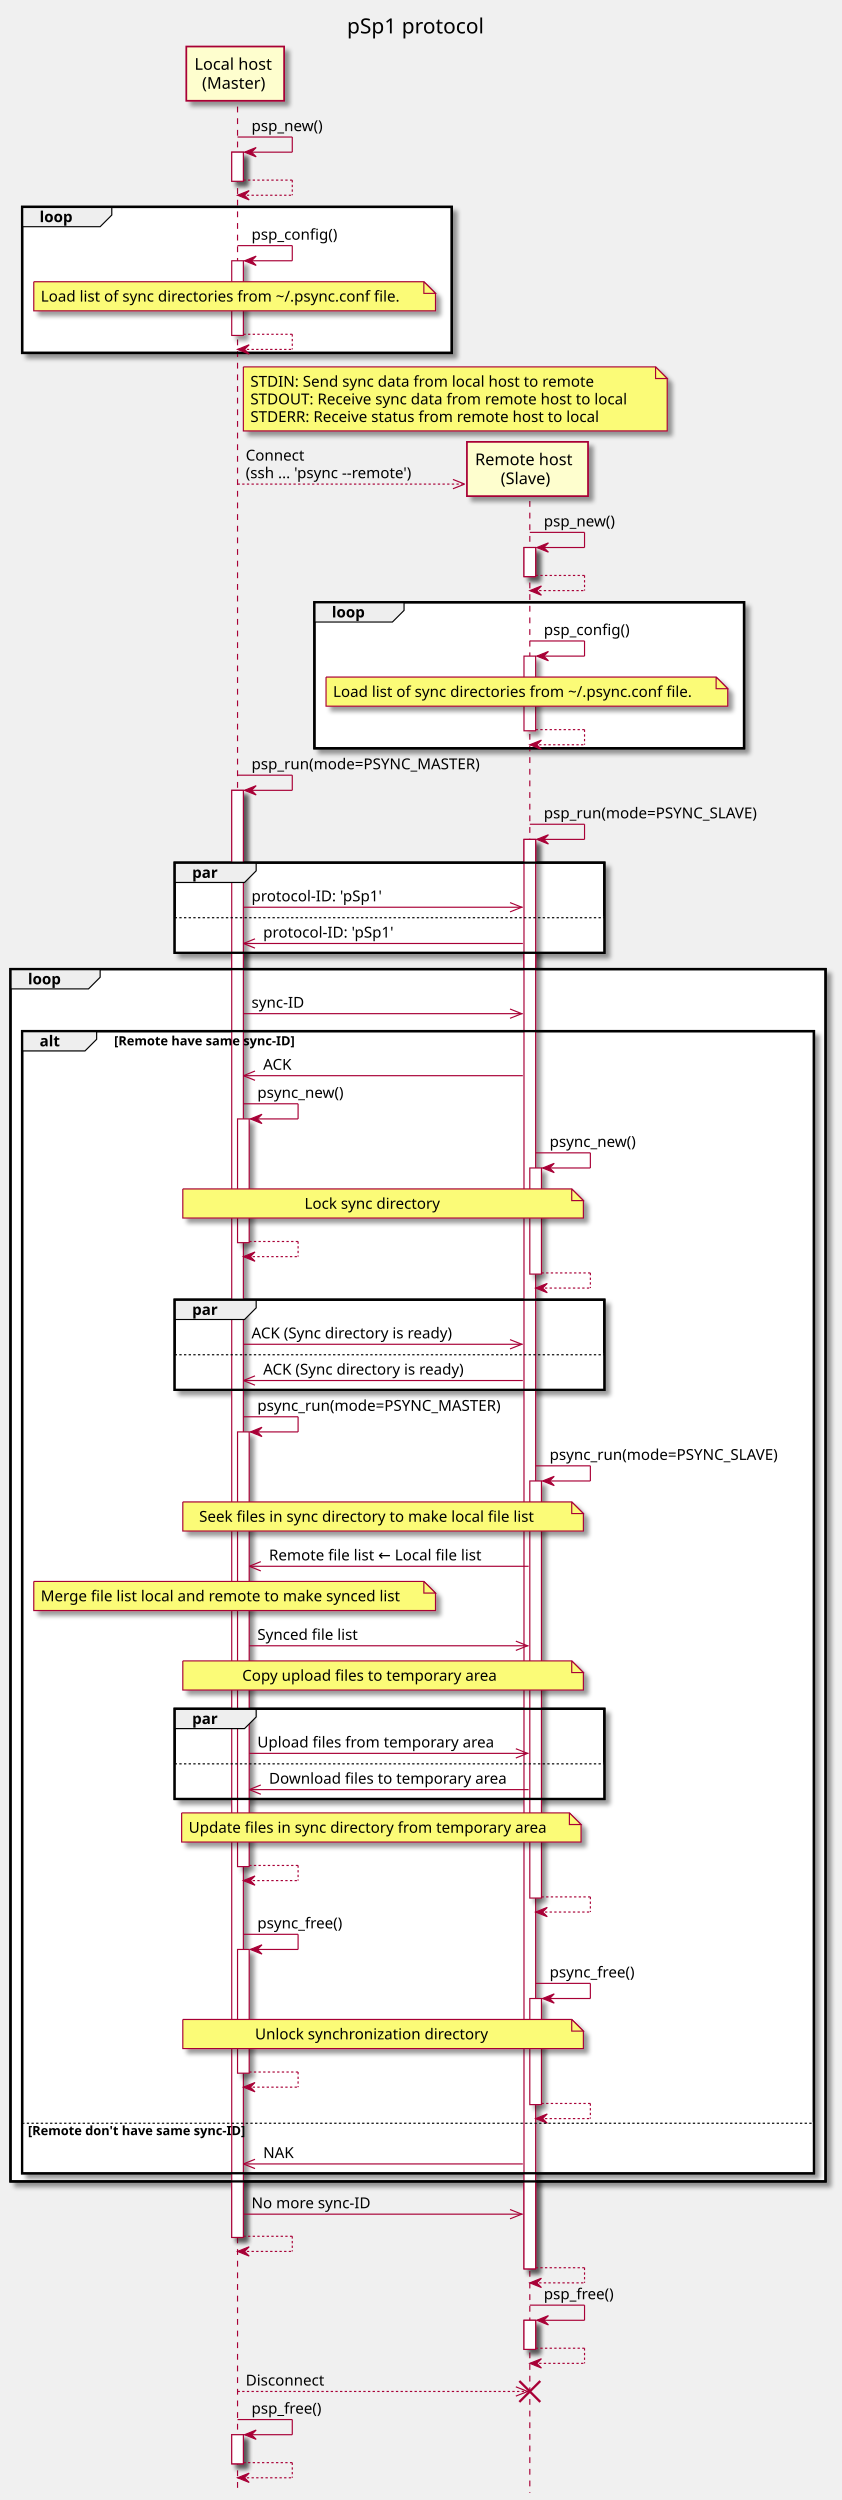
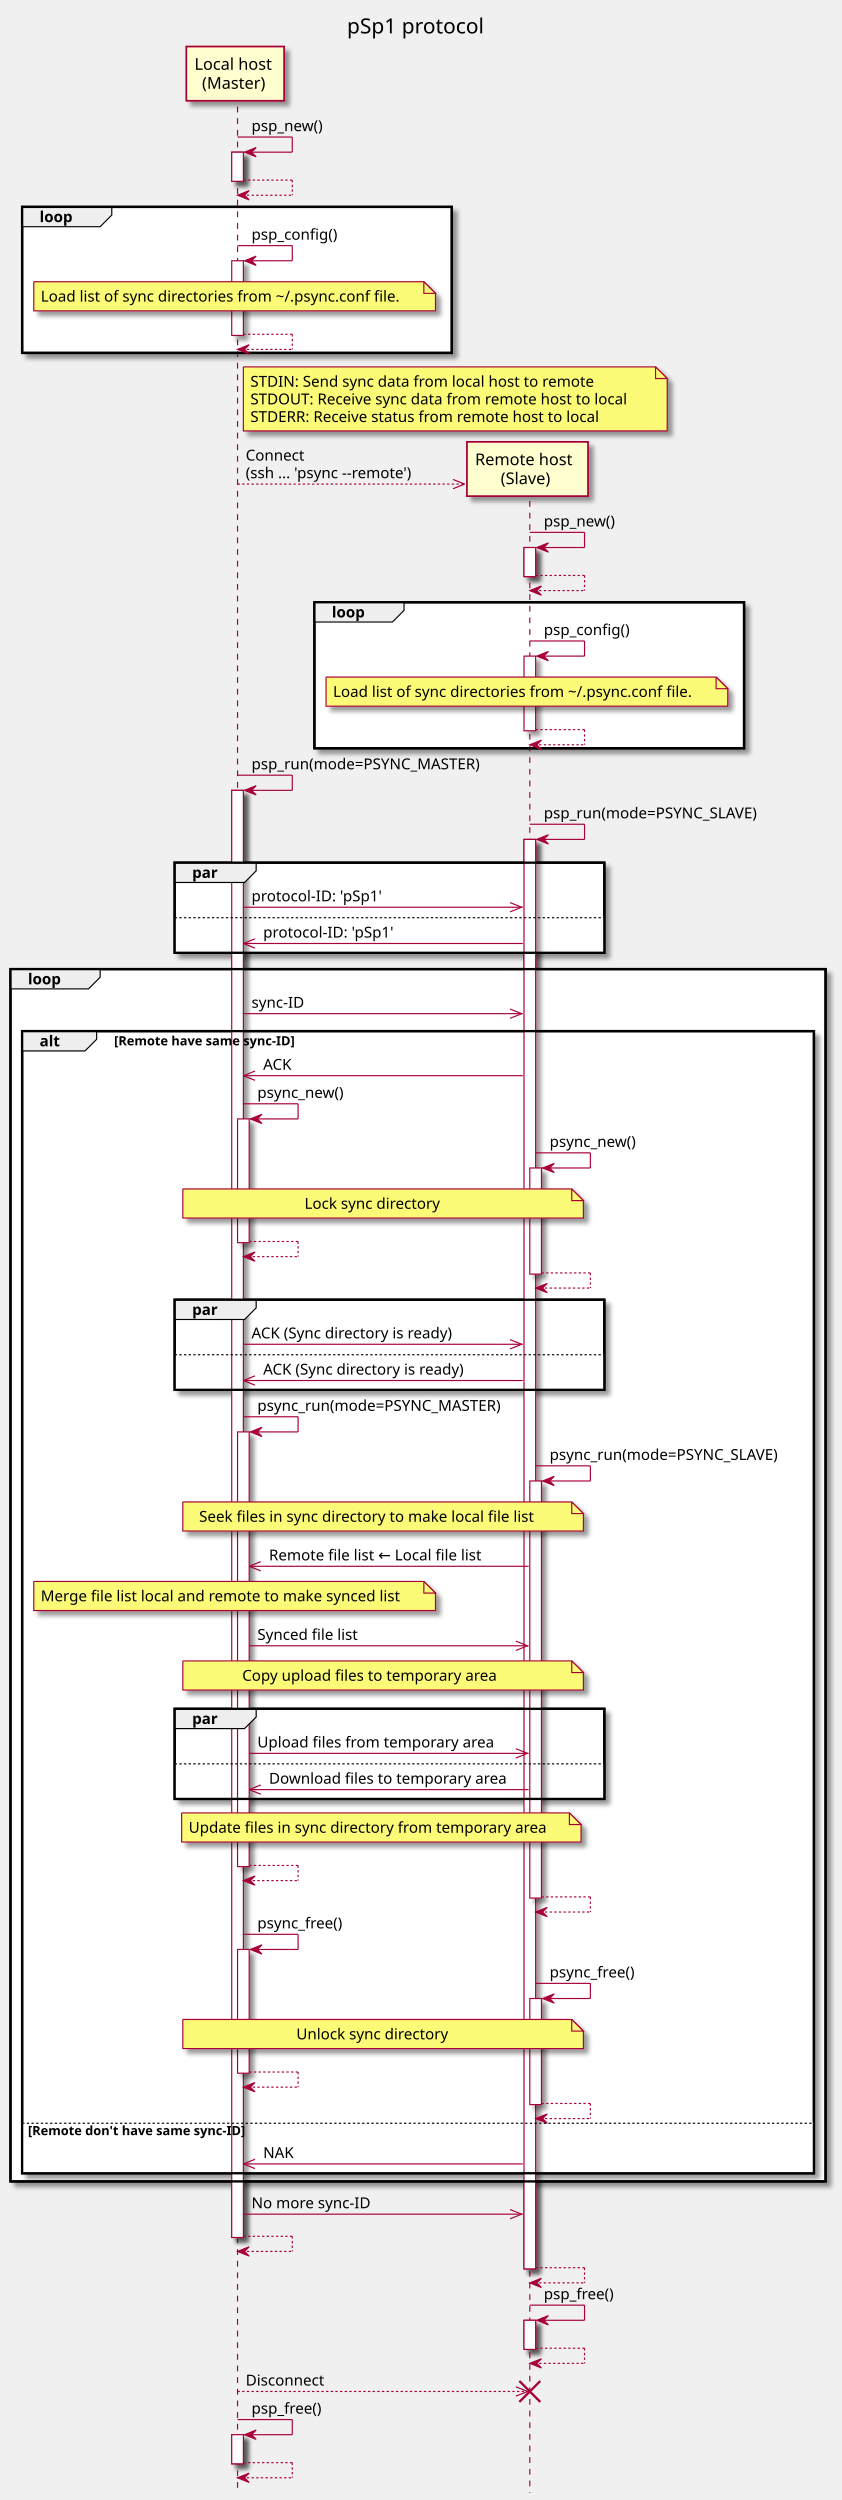
<svg xmlns="http://www.w3.org/2000/svg" contentScriptType="application/ecmascript" contentStyleType="text/css" height="2147px" preserveAspectRatio="none" style="width:723px;height:2147px;background:#FFFFFF;" version="1.1" viewBox="0 0 723 2147" width="723px" zoomAndPan="magnify">
  <defs>
-     <filter height="300%" id="f7pzmqesv2iim" width="300%" x="-1" y="-1">
+     <filter height="300%" id="fdt76gm4m5ggt" width="300%" x="-1" y="-1">
      <feGaussianBlur result="blurOut" stdDeviation="2.0" />
      <feColorMatrix in="blurOut" result="blurOut2" type="matrix" values="0 0 0 0 0 0 0 0 0 0 0 0 0 0 0 0 0 0 .4 0" />
      <feOffset dx="4.0" dy="4.0" in="blurOut2" result="blurOut3" />
      <feBlend in="SourceGraphic" in2="blurOut3" mode="normal" />
    </filter>
  </defs>
  <g>
    <text fill="#000000" font-family="sans-serif" font-size="18" lengthAdjust="spacing" textLength="123" x="298" y="28.708">pSp1 protocol</text>
-     <rect fill="#FFFFFF" filter="url(#f7pzmqesv2iim)" height="25" style="stroke:#A80036;stroke-width:1.0;" width="10" x="199" y="130.68" />
-     <rect fill="#FFFFFF" filter="url(#f7pzmqesv2iim)" height="64.133" style="stroke:#A80036;stroke-width:1.0;" width="10" x="199" y="223.945" />
-     <rect fill="#FFFFFF" filter="url(#f7pzmqesv2iim)" height="1242.789" style="stroke:#A80036;stroke-width:1.0;" width="10" x="199" y="678.734" />
-     <rect fill="#FFFFFF" filter="url(#f7pzmqesv2iim)" height="106.266" style="stroke:#A80036;stroke-width:1.0;" width="10" x="204" y="960.93" />
-     <rect fill="#FFFFFF" filter="url(#f7pzmqesv2iim)" height="373.328" style="stroke:#A80036;stroke-width:1.0;" width="10" x="204" y="1229.727" />
-     <rect fill="#FFFFFF" filter="url(#f7pzmqesv2iim)" height="106.266" style="stroke:#A80036;stroke-width:1.0;" width="10" x="204" y="1674.188" />
-     <rect fill="#FFFFFF" filter="url(#f7pzmqesv2iim)" height="25" style="stroke:#A80036;stroke-width:1.0;" width="10" x="199" y="2090.922" />
-     <rect fill="#FFFFFF" filter="url(#f7pzmqesv2iim)" height="25" style="stroke:#A80036;stroke-width:1.0;" width="10" x="450" y="470.203" />
-     <rect fill="#FFFFFF" filter="url(#f7pzmqesv2iim)" height="64.133" style="stroke:#A80036;stroke-width:1.0;" width="10" x="450" y="563.469" />
-     <rect fill="#FFFFFF" filter="url(#f7pzmqesv2iim)" height="1227.656" style="stroke:#A80036;stroke-width:1.0;" width="10" x="450" y="720.867" />
-     <rect fill="#FFFFFF" filter="url(#f7pzmqesv2iim)" height="91.133" style="stroke:#A80036;stroke-width:1.0;" width="10" x="455" y="1003.062" />
-     <rect fill="#FFFFFF" filter="url(#f7pzmqesv2iim)" height="358.195" style="stroke:#A80036;stroke-width:1.0;" width="10" x="455" y="1271.859" />
-     <rect fill="#FFFFFF" filter="url(#f7pzmqesv2iim)" height="91.133" style="stroke:#A80036;stroke-width:1.0;" width="10" x="455" y="1716.32" />
-     <rect fill="#FFFFFF" filter="url(#f7pzmqesv2iim)" height="25" style="stroke:#A80036;stroke-width:1.0;" width="10" x="450" y="1992.656" />
-     <rect fill="#FFFFFF" filter="url(#f7pzmqesv2iim)" height="125.398" style="stroke:#000000;stroke-width:2.0;" width="369" x="19" y="177.68" />
-     <rect fill="#FFFFFF" filter="url(#f7pzmqesv2iim)" height="125.398" style="stroke:#000000;stroke-width:2.0;" width="369" x="270" y="517.203" />
-     <rect fill="#FFFFFF" filter="url(#f7pzmqesv2iim)" height="77.398" style="stroke:#000000;stroke-width:2.0;" width="369" x="150" y="740.867" />
+     <rect fill="#FFFFFF" filter="url(#fdt76gm4m5ggt)" height="25" style="stroke:#A80036;stroke-width:1.0;" width="10" x="199" y="130.68" />
+     <rect fill="#FFFFFF" filter="url(#fdt76gm4m5ggt)" height="64.133" style="stroke:#A80036;stroke-width:1.0;" width="10" x="199" y="223.945" />
+     <rect fill="#FFFFFF" filter="url(#fdt76gm4m5ggt)" height="1242.789" style="stroke:#A80036;stroke-width:1.0;" width="10" x="199" y="678.734" />
+     <rect fill="#FFFFFF" filter="url(#fdt76gm4m5ggt)" height="106.266" style="stroke:#A80036;stroke-width:1.0;" width="10" x="204" y="960.93" />
+     <rect fill="#FFFFFF" filter="url(#fdt76gm4m5ggt)" height="373.328" style="stroke:#A80036;stroke-width:1.0;" width="10" x="204" y="1229.727" />
+     <rect fill="#FFFFFF" filter="url(#fdt76gm4m5ggt)" height="106.266" style="stroke:#A80036;stroke-width:1.0;" width="10" x="204" y="1674.188" />
+     <rect fill="#FFFFFF" filter="url(#fdt76gm4m5ggt)" height="25" style="stroke:#A80036;stroke-width:1.0;" width="10" x="199" y="2090.922" />
+     <rect fill="#FFFFFF" filter="url(#fdt76gm4m5ggt)" height="25" style="stroke:#A80036;stroke-width:1.0;" width="10" x="450" y="470.203" />
+     <rect fill="#FFFFFF" filter="url(#fdt76gm4m5ggt)" height="64.133" style="stroke:#A80036;stroke-width:1.0;" width="10" x="450" y="563.469" />
+     <rect fill="#FFFFFF" filter="url(#fdt76gm4m5ggt)" height="1227.656" style="stroke:#A80036;stroke-width:1.0;" width="10" x="450" y="720.867" />
+     <rect fill="#FFFFFF" filter="url(#fdt76gm4m5ggt)" height="91.133" style="stroke:#A80036;stroke-width:1.0;" width="10" x="455" y="1003.062" />
+     <rect fill="#FFFFFF" filter="url(#fdt76gm4m5ggt)" height="358.195" style="stroke:#A80036;stroke-width:1.0;" width="10" x="455" y="1271.859" />
+     <rect fill="#FFFFFF" filter="url(#fdt76gm4m5ggt)" height="91.133" style="stroke:#A80036;stroke-width:1.0;" width="10" x="455" y="1716.32" />
+     <rect fill="#FFFFFF" filter="url(#fdt76gm4m5ggt)" height="25" style="stroke:#A80036;stroke-width:1.0;" width="10" x="450" y="1992.656" />
+     <rect fill="#FFFFFF" filter="url(#fdt76gm4m5ggt)" height="125.398" style="stroke:#000000;stroke-width:2.0;" width="369" x="19" y="177.68" />
+     <rect fill="#FFFFFF" filter="url(#fdt76gm4m5ggt)" height="125.398" style="stroke:#000000;stroke-width:2.0;" width="369" x="270" y="517.203" />
+     <rect fill="#FFFFFF" filter="url(#fdt76gm4m5ggt)" height="77.398" style="stroke:#000000;stroke-width:2.0;" width="369" x="150" y="740.867" />
    <rect fill="#FFFFFF" height="31.133" style="stroke:none;stroke-width:1.0;" width="369" x="150" y="787.133" />
-     <rect fill="#FFFFFF" filter="url(#f7pzmqesv2iim)" height="1041.125" style="stroke:#000000;stroke-width:2.0;" width="700" x="9" y="832.266" />
-     <rect fill="#FFFFFF" filter="url(#f7pzmqesv2iim)" height="980.859" style="stroke:#000000;stroke-width:2.0;" width="680" x="19" y="885.531" />
-     <rect fill="#FFFFFF" filter="url(#f7pzmqesv2iim)" height="77.398" style="stroke:#000000;stroke-width:2.0;" width="369" x="150" y="1116.195" />
+     <rect fill="#FFFFFF" filter="url(#fdt76gm4m5ggt)" height="1041.125" style="stroke:#000000;stroke-width:2.0;" width="700" x="9" y="832.266" />
+     <rect fill="#FFFFFF" filter="url(#fdt76gm4m5ggt)" height="980.859" style="stroke:#000000;stroke-width:2.0;" width="680" x="19" y="885.531" />
+     <rect fill="#FFFFFF" filter="url(#fdt76gm4m5ggt)" height="77.398" style="stroke:#000000;stroke-width:2.0;" width="369" x="150" y="1116.195" />
    <rect fill="#FFFFFF" height="31.133" style="stroke:none;stroke-width:1.0;" width="369" x="150" y="1162.461" />
-     <rect fill="#FFFFFF" filter="url(#f7pzmqesv2iim)" height="77.398" style="stroke:#000000;stroke-width:2.0;" width="369" x="150" y="1467.523" />
+     <rect fill="#FFFFFF" filter="url(#fdt76gm4m5ggt)" height="77.398" style="stroke:#000000;stroke-width:2.0;" width="369" x="150" y="1467.523" />
    <rect fill="#FFFFFF" height="31.133" style="stroke:none;stroke-width:1.0;" width="369" x="150" y="1513.789" />
    <rect fill="#FFFFFF" height="43.938" style="stroke:none;stroke-width:1.0;" width="680" x="19" y="1822.453" />
    <line style="stroke:#A80036;stroke-width:1.0;stroke-dasharray:5.0,5.0;" x1="204" x2="204" y1="91.547" y2="2140.922" />
    <line style="stroke:#A80036;stroke-width:1.0;stroke-dasharray:5.0,5.0;" x1="455" x2="455" y1="420.273" y2="2140.922" />
-     <rect fill="#FEFECE" filter="url(#f7pzmqesv2iim)" height="46.594" style="stroke:#A80036;stroke-width:1.5;" width="84" x="160" y="39.953" />
+     <rect fill="#FEFECE" filter="url(#fdt76gm4m5ggt)" height="46.594" style="stroke:#A80036;stroke-width:1.5;" width="84" x="160" y="39.953" />
    <text fill="#000000" font-family="sans-serif" font-size="14" lengthAdjust="spacing" textLength="70" x="167" y="59.948">Local host</text>
    <text fill="#000000" font-family="sans-serif" font-size="14" lengthAdjust="spacing" textLength="57" x="173.5" y="76.245">(Master)</text>
-     <rect fill="#FFFFFF" filter="url(#f7pzmqesv2iim)" height="25" style="stroke:#A80036;stroke-width:1.0;" width="10" x="199" y="130.68" />
-     <rect fill="#FFFFFF" filter="url(#f7pzmqesv2iim)" height="64.133" style="stroke:#A80036;stroke-width:1.0;" width="10" x="199" y="223.945" />
-     <rect fill="#FFFFFF" filter="url(#f7pzmqesv2iim)" height="1242.789" style="stroke:#A80036;stroke-width:1.0;" width="10" x="199" y="678.734" />
-     <rect fill="#FFFFFF" filter="url(#f7pzmqesv2iim)" height="106.266" style="stroke:#A80036;stroke-width:1.0;" width="10" x="204" y="960.93" />
-     <rect fill="#FFFFFF" filter="url(#f7pzmqesv2iim)" height="373.328" style="stroke:#A80036;stroke-width:1.0;" width="10" x="204" y="1229.727" />
-     <rect fill="#FFFFFF" filter="url(#f7pzmqesv2iim)" height="106.266" style="stroke:#A80036;stroke-width:1.0;" width="10" x="204" y="1674.188" />
-     <rect fill="#FFFFFF" filter="url(#f7pzmqesv2iim)" height="25" style="stroke:#A80036;stroke-width:1.0;" width="10" x="199" y="2090.922" />
-     <rect fill="#FFFFFF" filter="url(#f7pzmqesv2iim)" height="25" style="stroke:#A80036;stroke-width:1.0;" width="10" x="450" y="470.203" />
-     <rect fill="#FFFFFF" filter="url(#f7pzmqesv2iim)" height="64.133" style="stroke:#A80036;stroke-width:1.0;" width="10" x="450" y="563.469" />
-     <rect fill="#FFFFFF" filter="url(#f7pzmqesv2iim)" height="1227.656" style="stroke:#A80036;stroke-width:1.0;" width="10" x="450" y="720.867" />
-     <rect fill="#FFFFFF" filter="url(#f7pzmqesv2iim)" height="91.133" style="stroke:#A80036;stroke-width:1.0;" width="10" x="455" y="1003.062" />
-     <rect fill="#FFFFFF" filter="url(#f7pzmqesv2iim)" height="358.195" style="stroke:#A80036;stroke-width:1.0;" width="10" x="455" y="1271.859" />
-     <rect fill="#FFFFFF" filter="url(#f7pzmqesv2iim)" height="91.133" style="stroke:#A80036;stroke-width:1.0;" width="10" x="455" y="1716.32" />
-     <rect fill="#FFFFFF" filter="url(#f7pzmqesv2iim)" height="25" style="stroke:#A80036;stroke-width:1.0;" width="10" x="450" y="1992.656" />
+     <rect fill="#FFFFFF" filter="url(#fdt76gm4m5ggt)" height="25" style="stroke:#A80036;stroke-width:1.0;" width="10" x="199" y="130.68" />
+     <rect fill="#FFFFFF" filter="url(#fdt76gm4m5ggt)" height="64.133" style="stroke:#A80036;stroke-width:1.0;" width="10" x="199" y="223.945" />
+     <rect fill="#FFFFFF" filter="url(#fdt76gm4m5ggt)" height="1242.789" style="stroke:#A80036;stroke-width:1.0;" width="10" x="199" y="678.734" />
+     <rect fill="#FFFFFF" filter="url(#fdt76gm4m5ggt)" height="106.266" style="stroke:#A80036;stroke-width:1.0;" width="10" x="204" y="960.93" />
+     <rect fill="#FFFFFF" filter="url(#fdt76gm4m5ggt)" height="373.328" style="stroke:#A80036;stroke-width:1.0;" width="10" x="204" y="1229.727" />
+     <rect fill="#FFFFFF" filter="url(#fdt76gm4m5ggt)" height="106.266" style="stroke:#A80036;stroke-width:1.0;" width="10" x="204" y="1674.188" />
+     <rect fill="#FFFFFF" filter="url(#fdt76gm4m5ggt)" height="25" style="stroke:#A80036;stroke-width:1.0;" width="10" x="199" y="2090.922" />
+     <rect fill="#FFFFFF" filter="url(#fdt76gm4m5ggt)" height="25" style="stroke:#A80036;stroke-width:1.0;" width="10" x="450" y="470.203" />
+     <rect fill="#FFFFFF" filter="url(#fdt76gm4m5ggt)" height="64.133" style="stroke:#A80036;stroke-width:1.0;" width="10" x="450" y="563.469" />
+     <rect fill="#FFFFFF" filter="url(#fdt76gm4m5ggt)" height="1227.656" style="stroke:#A80036;stroke-width:1.0;" width="10" x="450" y="720.867" />
+     <rect fill="#FFFFFF" filter="url(#fdt76gm4m5ggt)" height="91.133" style="stroke:#A80036;stroke-width:1.0;" width="10" x="455" y="1003.062" />
+     <rect fill="#FFFFFF" filter="url(#fdt76gm4m5ggt)" height="358.195" style="stroke:#A80036;stroke-width:1.0;" width="10" x="455" y="1271.859" />
+     <rect fill="#FFFFFF" filter="url(#fdt76gm4m5ggt)" height="91.133" style="stroke:#A80036;stroke-width:1.0;" width="10" x="455" y="1716.32" />
+     <rect fill="#FFFFFF" filter="url(#fdt76gm4m5ggt)" height="25" style="stroke:#A80036;stroke-width:1.0;" width="10" x="450" y="1992.656" />
    <line style="stroke:#A80036;stroke-width:1.0;" x1="204" x2="251" y1="117.68" y2="117.68" />
    <line style="stroke:#A80036;stroke-width:1.0;" x1="251" x2="251" y1="117.68" y2="130.68" />
    <line style="stroke:#A80036;stroke-width:1.0;" x1="210" x2="251" y1="130.68" y2="130.68" />
    <polygon fill="#A80036" points="220,126.68,210,130.68,220,134.68,216,130.68" style="stroke:#A80036;stroke-width:1.0;" />
    <text fill="#000000" font-family="sans-serif" font-size="13" lengthAdjust="spacing" textLength="65" x="216" y="112.614">psp_new()</text>
    <line style="stroke:#A80036;stroke-width:1.0;stroke-dasharray:2.0,2.0;" x1="209" x2="251" y1="154.68" y2="154.68" />
    <line style="stroke:#A80036;stroke-width:1.0;stroke-dasharray:2.0,2.0;" x1="251" x2="251" y1="154.68" y2="167.68" />
    <line style="stroke:#A80036;stroke-width:1.0;stroke-dasharray:2.0,2.0;" x1="204" x2="251" y1="167.68" y2="167.68" />
    <polygon fill="#A80036" points="214,163.68,204,167.68,214,171.68,210,167.68" style="stroke:#A80036;stroke-width:1.0;" />
    <path d="M19,177.68 L96,177.68 L96,184.68 L86,194.68 L19,194.68 L19,177.68 " fill="#EEEEEE" style="stroke:#000000;stroke-width:1.0;" />
    <rect fill="none" height="125.398" style="stroke:#000000;stroke-width:2.0;" width="369" x="19" y="177.68" />
    <text fill="#000000" font-family="sans-serif" font-size="13" font-weight="bold" lengthAdjust="spacing" textLength="32" x="34" y="190.747">loop</text>
    <line style="stroke:#A80036;stroke-width:1.0;" x1="204" x2="251" y1="210.945" y2="210.945" />
    <line style="stroke:#A80036;stroke-width:1.0;" x1="251" x2="251" y1="210.945" y2="223.945" />
    <line style="stroke:#A80036;stroke-width:1.0;" x1="210" x2="251" y1="223.945" y2="223.945" />
    <polygon fill="#A80036" points="220,219.945,210,223.945,220,227.945,216,223.945" style="stroke:#A80036;stroke-width:1.0;" />
    <text fill="#000000" font-family="sans-serif" font-size="13" lengthAdjust="spacing" textLength="78" x="216" y="205.879">psp_config()</text>
-     <path d="M29,241.945 L29,266.945 L374,266.945 L374,251.945 L364,241.945 L29,241.945 " fill="#FBFB77" filter="url(#f7pzmqesv2iim)" style="stroke:#A80036;stroke-width:1.0;" />
+     <path d="M29,241.945 L29,266.945 L374,266.945 L374,251.945 L364,241.945 L29,241.945 " fill="#FBFB77" filter="url(#fdt76gm4m5ggt)" style="stroke:#A80036;stroke-width:1.0;" />
    <path d="M364,241.945 L364,251.945 L374,251.945 L364,241.945 " fill="#FBFB77" style="stroke:#A80036;stroke-width:1.0;" />
    <text fill="#000000" font-family="sans-serif" font-size="13" lengthAdjust="spacing" textLength="324" x="35" y="259.012">Load list of sync directories from ~/.psync.conf file.</text>
    <line style="stroke:#A80036;stroke-width:1.0;stroke-dasharray:2.0,2.0;" x1="209" x2="251" y1="287.078" y2="287.078" />
    <line style="stroke:#A80036;stroke-width:1.0;stroke-dasharray:2.0,2.0;" x1="251" x2="251" y1="287.078" y2="300.078" />
    <line style="stroke:#A80036;stroke-width:1.0;stroke-dasharray:2.0,2.0;" x1="204" x2="251" y1="300.078" y2="300.078" />
    <polygon fill="#A80036" points="214,296.078,204,300.078,214,304.078,210,300.078" style="stroke:#A80036;stroke-width:1.0;" />
-     <path d="M209,315.078 L209,370.078 L573,370.078 L573,325.078 L563,315.078 L209,315.078 " fill="#FBFB77" filter="url(#f7pzmqesv2iim)" style="stroke:#A80036;stroke-width:1.0;" />
+     <path d="M209,315.078 L209,370.078 L573,370.078 L573,325.078 L563,315.078 L209,315.078 " fill="#FBFB77" filter="url(#fdt76gm4m5ggt)" style="stroke:#A80036;stroke-width:1.0;" />
    <path d="M563,315.078 L563,325.078 L573,325.078 L563,315.078 " fill="#FBFB77" style="stroke:#A80036;stroke-width:1.0;" />
    <text fill="#000000" font-family="sans-serif" font-size="13" lengthAdjust="spacing" textLength="313" x="215" y="332.145">STDIN: Send sync data from local host to remote</text>
    <text fill="#000000" font-family="sans-serif" font-size="13" lengthAdjust="spacing" textLength="343" x="215" y="347.278">STDOUT: Receive sync data from remote host to local</text>
    <text fill="#000000" font-family="sans-serif" font-size="13" lengthAdjust="spacing" textLength="318" x="215" y="362.411">STDERR: Receive status from remote host to local</text>
    <line style="stroke:#A80036;stroke-width:1.0;" x1="399" x2="389" y1="415.742" y2="411.742" />
    <line style="stroke:#A80036;stroke-width:1.0;" x1="399" x2="389" y1="415.742" y2="419.742" />
    <line style="stroke:#A80036;stroke-width:1.0;stroke-dasharray:2.0,2.0;" x1="204" x2="400" y1="415.742" y2="415.742" />
    <text fill="#000000" font-family="sans-serif" font-size="13" lengthAdjust="spacing" textLength="53" x="211" y="395.543">Connect</text>
    <text fill="#000000" font-family="sans-serif" font-size="13" lengthAdjust="spacing" textLength="156" x="211" y="410.676">(ssh ... 'psync --remote')</text>
-     <rect fill="#FEFECE" filter="url(#f7pzmqesv2iim)" height="46.594" style="stroke:#A80036;stroke-width:1.5;" width="104" x="401" y="379.477" />
+     <rect fill="#FEFECE" filter="url(#fdt76gm4m5ggt)" height="46.594" style="stroke:#A80036;stroke-width:1.5;" width="104" x="401" y="379.477" />
    <text fill="#000000" font-family="sans-serif" font-size="14" lengthAdjust="spacing" textLength="90" x="408" y="399.472">Remote host</text>
    <text fill="#000000" font-family="sans-serif" font-size="14" lengthAdjust="spacing" textLength="46" x="430" y="415.769">(Slave)</text>
    <line style="stroke:#A80036;stroke-width:1.0;" x1="455" x2="502" y1="457.203" y2="457.203" />
    <line style="stroke:#A80036;stroke-width:1.0;" x1="502" x2="502" y1="457.203" y2="470.203" />
    <line style="stroke:#A80036;stroke-width:1.0;" x1="461" x2="502" y1="470.203" y2="470.203" />
    <polygon fill="#A80036" points="471,466.203,461,470.203,471,474.203,467,470.203" style="stroke:#A80036;stroke-width:1.0;" />
    <text fill="#000000" font-family="sans-serif" font-size="13" lengthAdjust="spacing" textLength="65" x="467" y="452.137">psp_new()</text>
    <line style="stroke:#A80036;stroke-width:1.0;stroke-dasharray:2.0,2.0;" x1="460" x2="502" y1="494.203" y2="494.203" />
    <line style="stroke:#A80036;stroke-width:1.0;stroke-dasharray:2.0,2.0;" x1="502" x2="502" y1="494.203" y2="507.203" />
    <line style="stroke:#A80036;stroke-width:1.0;stroke-dasharray:2.0,2.0;" x1="455" x2="502" y1="507.203" y2="507.203" />
    <polygon fill="#A80036" points="465,503.203,455,507.203,465,511.203,461,507.203" style="stroke:#A80036;stroke-width:1.0;" />
    <path d="M270,517.203 L347,517.203 L347,524.203 L337,534.203 L270,534.203 L270,517.203 " fill="#EEEEEE" style="stroke:#000000;stroke-width:1.0;" />
    <rect fill="none" height="125.398" style="stroke:#000000;stroke-width:2.0;" width="369" x="270" y="517.203" />
    <text fill="#000000" font-family="sans-serif" font-size="13" font-weight="bold" lengthAdjust="spacing" textLength="32" x="285" y="530.27">loop</text>
    <line style="stroke:#A80036;stroke-width:1.0;" x1="455" x2="502" y1="550.469" y2="550.469" />
    <line style="stroke:#A80036;stroke-width:1.0;" x1="502" x2="502" y1="550.469" y2="563.469" />
    <line style="stroke:#A80036;stroke-width:1.0;" x1="461" x2="502" y1="563.469" y2="563.469" />
    <polygon fill="#A80036" points="471,559.469,461,563.469,471,567.469,467,563.469" style="stroke:#A80036;stroke-width:1.0;" />
    <text fill="#000000" font-family="sans-serif" font-size="13" lengthAdjust="spacing" textLength="78" x="467" y="545.403">psp_config()</text>
-     <path d="M280,581.469 L280,606.469 L625,606.469 L625,591.469 L615,581.469 L280,581.469 " fill="#FBFB77" filter="url(#f7pzmqesv2iim)" style="stroke:#A80036;stroke-width:1.0;" />
+     <path d="M280,581.469 L280,606.469 L625,606.469 L625,591.469 L615,581.469 L280,581.469 " fill="#FBFB77" filter="url(#fdt76gm4m5ggt)" style="stroke:#A80036;stroke-width:1.0;" />
    <path d="M615,581.469 L615,591.469 L625,591.469 L615,581.469 " fill="#FBFB77" style="stroke:#A80036;stroke-width:1.0;" />
    <text fill="#000000" font-family="sans-serif" font-size="13" lengthAdjust="spacing" textLength="324" x="286" y="598.536">Load list of sync directories from ~/.psync.conf file.</text>
    <line style="stroke:#A80036;stroke-width:1.0;stroke-dasharray:2.0,2.0;" x1="460" x2="502" y1="626.602" y2="626.602" />
    <line style="stroke:#A80036;stroke-width:1.0;stroke-dasharray:2.0,2.0;" x1="502" x2="502" y1="626.602" y2="639.602" />
    <line style="stroke:#A80036;stroke-width:1.0;stroke-dasharray:2.0,2.0;" x1="455" x2="502" y1="639.602" y2="639.602" />
    <polygon fill="#A80036" points="465,635.602,455,639.602,465,643.602,461,639.602" style="stroke:#A80036;stroke-width:1.0;" />
    <line style="stroke:#A80036;stroke-width:1.0;" x1="204" x2="251" y1="665.734" y2="665.734" />
    <line style="stroke:#A80036;stroke-width:1.0;" x1="251" x2="251" y1="665.734" y2="678.734" />
    <line style="stroke:#A80036;stroke-width:1.0;" x1="210" x2="251" y1="678.734" y2="678.734" />
    <polygon fill="#A80036" points="220,674.734,210,678.734,220,682.734,216,678.734" style="stroke:#A80036;stroke-width:1.0;" />
    <text fill="#000000" font-family="sans-serif" font-size="13" lengthAdjust="spacing" textLength="211" x="216" y="660.668">psp_run(mode=PSYNC_MASTER)</text>
    <line style="stroke:#A80036;stroke-width:1.0;" x1="455" x2="502" y1="707.867" y2="707.867" />
    <line style="stroke:#A80036;stroke-width:1.0;" x1="502" x2="502" y1="707.867" y2="720.867" />
    <line style="stroke:#A80036;stroke-width:1.0;" x1="461" x2="502" y1="720.867" y2="720.867" />
    <polygon fill="#A80036" points="471,716.867,461,720.867,471,724.867,467,720.867" style="stroke:#A80036;stroke-width:1.0;" />
    <text fill="#000000" font-family="sans-serif" font-size="13" lengthAdjust="spacing" textLength="201" x="467" y="702.801">psp_run(mode=PSYNC_SLAVE)</text>
    <path d="M150,740.867 L220,740.867 L220,747.867 L210,757.867 L150,757.867 L150,740.867 " fill="#EEEEEE" style="stroke:#000000;stroke-width:1.0;" />
    <rect fill="none" height="77.398" style="stroke:#000000;stroke-width:2.0;" width="369" x="150" y="740.867" />
    <text fill="#000000" font-family="sans-serif" font-size="13" font-weight="bold" lengthAdjust="spacing" textLength="25" x="165" y="753.934">par</text>
    <line style="stroke:#A80036;stroke-width:1.0;" x1="448" x2="438" y1="779.133" y2="775.133" />
    <line style="stroke:#A80036;stroke-width:1.0;" x1="448" x2="438" y1="779.133" y2="783.133" />
    <line style="stroke:#A80036;stroke-width:1.0;" x1="209" x2="449" y1="779.133" y2="779.133" />
    <text fill="#000000" font-family="sans-serif" font-size="13" lengthAdjust="spacing" textLength="117" x="216" y="774.067">protocol-ID: 'pSp1'</text>
    <line style="stroke:#000000;stroke-width:1.0;stroke-dasharray:2.0,2.0;" x1="150" x2="519" y1="788.133" y2="788.133" />
    <line style="stroke:#A80036;stroke-width:1.0;" x1="209" x2="219" y1="810.266" y2="806.266" />
    <line style="stroke:#A80036;stroke-width:1.0;" x1="209" x2="219" y1="810.266" y2="814.266" />
    <line style="stroke:#A80036;stroke-width:1.0;" x1="209" x2="449" y1="810.266" y2="810.266" />
    <text fill="#000000" font-family="sans-serif" font-size="13" lengthAdjust="spacing" textLength="117" x="226" y="805.2">protocol-ID: 'pSp1'</text>
    <path d="M9,832.266 L86,832.266 L86,839.266 L76,849.266 L9,849.266 L9,832.266 " fill="#EEEEEE" style="stroke:#000000;stroke-width:1.0;" />
    <rect fill="none" height="1041.125" style="stroke:#000000;stroke-width:2.0;" width="700" x="9" y="832.266" />
    <text fill="#000000" font-family="sans-serif" font-size="13" font-weight="bold" lengthAdjust="spacing" textLength="32" x="24" y="845.332">loop</text>
    <line style="stroke:#A80036;stroke-width:1.0;" x1="448" x2="438" y1="870.531" y2="866.531" />
    <line style="stroke:#A80036;stroke-width:1.0;" x1="448" x2="438" y1="870.531" y2="874.531" />
    <line style="stroke:#A80036;stroke-width:1.0;" x1="209" x2="449" y1="870.531" y2="870.531" />
    <text fill="#000000" font-family="sans-serif" font-size="13" lengthAdjust="spacing" textLength="47" x="216" y="865.465">sync-ID</text>
    <path d="M19,885.531 L83,885.531 L83,892.531 L73,902.531 L19,902.531 L19,885.531 " fill="#EEEEEE" style="stroke:#000000;stroke-width:1.0;" />
    <rect fill="none" height="980.859" style="stroke:#000000;stroke-width:2.0;" width="680" x="19" y="885.531" />
    <text fill="#000000" font-family="sans-serif" font-size="13" font-weight="bold" lengthAdjust="spacing" textLength="19" x="34" y="898.598">alt</text>
    <text fill="#000000" font-family="sans-serif" font-size="11" font-weight="bold" lengthAdjust="spacing" textLength="182" x="98" y="897.742">[Remote have same sync-ID]</text>
    <line style="stroke:#A80036;stroke-width:1.0;" x1="209" x2="219" y1="923.797" y2="919.797" />
    <line style="stroke:#A80036;stroke-width:1.0;" x1="209" x2="219" y1="923.797" y2="927.797" />
    <line style="stroke:#A80036;stroke-width:1.0;" x1="209" x2="449" y1="923.797" y2="923.797" />
    <text fill="#000000" font-family="sans-serif" font-size="13" lengthAdjust="spacing" textLength="26" x="226" y="918.731">ACK</text>
    <line style="stroke:#A80036;stroke-width:1.0;" x1="209" x2="256" y1="947.93" y2="947.93" />
    <line style="stroke:#A80036;stroke-width:1.0;" x1="256" x2="256" y1="947.93" y2="960.93" />
    <line style="stroke:#A80036;stroke-width:1.0;" x1="215" x2="256" y1="960.93" y2="960.93" />
    <polygon fill="#A80036" points="225,956.93,215,960.93,225,964.93,221,960.93" style="stroke:#A80036;stroke-width:1.0;" />
    <text fill="#000000" font-family="sans-serif" font-size="13" lengthAdjust="spacing" textLength="79" x="221" y="942.864">psync_new()</text>
    <line style="stroke:#A80036;stroke-width:1.0;" x1="460" x2="507" y1="990.062" y2="990.062" />
    <line style="stroke:#A80036;stroke-width:1.0;" x1="507" x2="507" y1="990.062" y2="1003.062" />
    <line style="stroke:#A80036;stroke-width:1.0;" x1="466" x2="507" y1="1003.062" y2="1003.062" />
    <polygon fill="#A80036" points="476,999.062,466,1003.062,476,1007.062,472,1003.062" style="stroke:#A80036;stroke-width:1.0;" />
    <text fill="#000000" font-family="sans-serif" font-size="13" lengthAdjust="spacing" textLength="79" x="472" y="984.997">psync_new()</text>
-     <path d="M157,1021.062 L157,1046.062 L501,1046.062 L501,1031.062 L491,1021.062 L157,1021.062 " fill="#FBFB77" filter="url(#f7pzmqesv2iim)" style="stroke:#A80036;stroke-width:1.0;" />
+     <path d="M157,1021.062 L157,1046.062 L501,1046.062 L501,1031.062 L491,1021.062 L157,1021.062 " fill="#FBFB77" filter="url(#fdt76gm4m5ggt)" style="stroke:#A80036;stroke-width:1.0;" />
    <path d="M491,1021.062 L491,1031.062 L501,1031.062 L491,1021.062 " fill="#FBFB77" style="stroke:#A80036;stroke-width:1.0;" />
    <text fill="#000000" font-family="sans-serif" font-size="13" lengthAdjust="spacing" textLength="122" x="261.5" y="1038.129">Lock sync directory</text>
    <line style="stroke:#A80036;stroke-width:1.0;stroke-dasharray:2.0,2.0;" x1="214" x2="256" y1="1066.195" y2="1066.195" />
    <line style="stroke:#A80036;stroke-width:1.0;stroke-dasharray:2.0,2.0;" x1="256" x2="256" y1="1066.195" y2="1079.195" />
    <line style="stroke:#A80036;stroke-width:1.0;stroke-dasharray:2.0,2.0;" x1="209" x2="256" y1="1079.195" y2="1079.195" />
    <polygon fill="#A80036" points="219,1075.195,209,1079.195,219,1083.195,215,1079.195" style="stroke:#A80036;stroke-width:1.0;" />
    <line style="stroke:#A80036;stroke-width:1.0;stroke-dasharray:2.0,2.0;" x1="465" x2="507" y1="1093.195" y2="1093.195" />
    <line style="stroke:#A80036;stroke-width:1.0;stroke-dasharray:2.0,2.0;" x1="507" x2="507" y1="1093.195" y2="1106.195" />
    <line style="stroke:#A80036;stroke-width:1.0;stroke-dasharray:2.0,2.0;" x1="460" x2="507" y1="1106.195" y2="1106.195" />
    <polygon fill="#A80036" points="470,1102.195,460,1106.195,470,1110.195,466,1106.195" style="stroke:#A80036;stroke-width:1.0;" />
    <path d="M150,1116.195 L220,1116.195 L220,1123.195 L210,1133.195 L150,1133.195 L150,1116.195 " fill="#EEEEEE" style="stroke:#000000;stroke-width:1.0;" />
    <rect fill="none" height="77.398" style="stroke:#000000;stroke-width:2.0;" width="369" x="150" y="1116.195" />
    <text fill="#000000" font-family="sans-serif" font-size="13" font-weight="bold" lengthAdjust="spacing" textLength="25" x="165" y="1129.262">par</text>
    <line style="stroke:#A80036;stroke-width:1.0;" x1="448" x2="438" y1="1154.461" y2="1150.461" />
    <line style="stroke:#A80036;stroke-width:1.0;" x1="448" x2="438" y1="1154.461" y2="1158.461" />
    <line style="stroke:#A80036;stroke-width:1.0;" x1="209" x2="449" y1="1154.461" y2="1154.461" />
    <text fill="#000000" font-family="sans-serif" font-size="13" lengthAdjust="spacing" textLength="185" x="216" y="1149.395">ACK (Sync directory is ready)</text>
    <line style="stroke:#000000;stroke-width:1.0;stroke-dasharray:2.0,2.0;" x1="150" x2="519" y1="1163.461" y2="1163.461" />
    <line style="stroke:#A80036;stroke-width:1.0;" x1="209" x2="219" y1="1185.594" y2="1181.594" />
    <line style="stroke:#A80036;stroke-width:1.0;" x1="209" x2="219" y1="1185.594" y2="1189.594" />
    <line style="stroke:#A80036;stroke-width:1.0;" x1="209" x2="449" y1="1185.594" y2="1185.594" />
    <text fill="#000000" font-family="sans-serif" font-size="13" lengthAdjust="spacing" textLength="185" x="226" y="1180.528">ACK (Sync directory is ready)</text>
    <line style="stroke:#A80036;stroke-width:1.0;" x1="209" x2="256" y1="1216.727" y2="1216.727" />
    <line style="stroke:#A80036;stroke-width:1.0;" x1="256" x2="256" y1="1216.727" y2="1229.727" />
    <line style="stroke:#A80036;stroke-width:1.0;" x1="215" x2="256" y1="1229.727" y2="1229.727" />
    <polygon fill="#A80036" points="225,1225.727,215,1229.727,225,1233.727,221,1229.727" style="stroke:#A80036;stroke-width:1.0;" />
    <text fill="#000000" font-family="sans-serif" font-size="13" lengthAdjust="spacing" textLength="225" x="221" y="1211.661">psync_run(mode=PSYNC_MASTER)</text>
    <line style="stroke:#A80036;stroke-width:1.0;" x1="460" x2="507" y1="1258.859" y2="1258.859" />
    <line style="stroke:#A80036;stroke-width:1.0;" x1="507" x2="507" y1="1258.859" y2="1271.859" />
    <line style="stroke:#A80036;stroke-width:1.0;" x1="466" x2="507" y1="1271.859" y2="1271.859" />
    <polygon fill="#A80036" points="476,1267.859,466,1271.859,476,1275.859,472,1271.859" style="stroke:#A80036;stroke-width:1.0;" />
    <text fill="#000000" font-family="sans-serif" font-size="13" lengthAdjust="spacing" textLength="215" x="472" y="1253.793">psync_run(mode=PSYNC_SLAVE)</text>
-     <path d="M157,1289.859 L157,1314.859 L501,1314.859 L501,1299.859 L491,1289.859 L157,1289.859 " fill="#FBFB77" filter="url(#f7pzmqesv2iim)" style="stroke:#A80036;stroke-width:1.0;" />
+     <path d="M157,1289.859 L157,1314.859 L501,1314.859 L501,1299.859 L491,1289.859 L157,1289.859 " fill="#FBFB77" filter="url(#fdt76gm4m5ggt)" style="stroke:#A80036;stroke-width:1.0;" />
    <path d="M491,1289.859 L491,1299.859 L501,1299.859 L491,1289.859 " fill="#FBFB77" style="stroke:#A80036;stroke-width:1.0;" />
    <text fill="#000000" font-family="sans-serif" font-size="13" lengthAdjust="spacing" textLength="303" x="171" y="1306.926">Seek files in sync directory to make local file list</text>
    <line style="stroke:#A80036;stroke-width:1.0;" x1="214" x2="224" y1="1345.125" y2="1341.125" />
    <line style="stroke:#A80036;stroke-width:1.0;" x1="214" x2="224" y1="1345.125" y2="1349.125" />
    <line style="stroke:#A80036;stroke-width:1.0;" x1="214" x2="454" y1="1345.125" y2="1345.125" />
    <text fill="#000000" font-family="sans-serif" font-size="13" lengthAdjust="spacing" textLength="190" x="231" y="1340.059">Remote file list ← Local file list</text>
-     <path d="M29,1358.125 L29,1383.125 L374,1383.125 L374,1368.125 L364,1358.125 L29,1358.125 " fill="#FBFB77" filter="url(#f7pzmqesv2iim)" style="stroke:#A80036;stroke-width:1.0;" />
+     <path d="M29,1358.125 L29,1383.125 L374,1383.125 L374,1368.125 L364,1358.125 L29,1358.125 " fill="#FBFB77" filter="url(#fdt76gm4m5ggt)" style="stroke:#A80036;stroke-width:1.0;" />
    <path d="M364,1358.125 L364,1368.125 L374,1368.125 L364,1358.125 " fill="#FBFB77" style="stroke:#A80036;stroke-width:1.0;" />
    <text fill="#000000" font-family="sans-serif" font-size="13" lengthAdjust="spacing" textLength="324" x="35" y="1375.192">Merge file list local and remote to make synced list</text>
    <line style="stroke:#A80036;stroke-width:1.0;" x1="453" x2="443" y1="1413.391" y2="1409.391" />
    <line style="stroke:#A80036;stroke-width:1.0;" x1="453" x2="443" y1="1413.391" y2="1417.391" />
    <line style="stroke:#A80036;stroke-width:1.0;" x1="214" x2="454" y1="1413.391" y2="1413.391" />
    <text fill="#000000" font-family="sans-serif" font-size="13" lengthAdjust="spacing" textLength="91" x="221" y="1408.325">Synced file list</text>
-     <path d="M157,1426.391 L157,1451.391 L501,1451.391 L501,1436.391 L491,1426.391 L157,1426.391 " fill="#FBFB77" filter="url(#f7pzmqesv2iim)" style="stroke:#A80036;stroke-width:1.0;" />
+     <path d="M157,1426.391 L157,1451.391 L501,1451.391 L501,1436.391 L491,1426.391 L157,1426.391 " fill="#FBFB77" filter="url(#fdt76gm4m5ggt)" style="stroke:#A80036;stroke-width:1.0;" />
    <path d="M491,1426.391 L491,1436.391 L501,1436.391 L491,1426.391 " fill="#FBFB77" style="stroke:#A80036;stroke-width:1.0;" />
    <text fill="#000000" font-family="sans-serif" font-size="13" lengthAdjust="spacing" textLength="229" x="208" y="1443.457">Copy upload files to temporary area</text>
    <path d="M150,1467.523 L220,1467.523 L220,1474.523 L210,1484.523 L150,1484.523 L150,1467.523 " fill="#EEEEEE" style="stroke:#000000;stroke-width:1.0;" />
    <rect fill="none" height="77.398" style="stroke:#000000;stroke-width:2.0;" width="369" x="150" y="1467.523" />
    <text fill="#000000" font-family="sans-serif" font-size="13" font-weight="bold" lengthAdjust="spacing" textLength="25" x="165" y="1480.59">par</text>
    <line style="stroke:#A80036;stroke-width:1.0;" x1="453" x2="443" y1="1505.789" y2="1501.789" />
    <line style="stroke:#A80036;stroke-width:1.0;" x1="453" x2="443" y1="1505.789" y2="1509.789" />
    <line style="stroke:#A80036;stroke-width:1.0;" x1="214" x2="454" y1="1505.789" y2="1505.789" />
    <text fill="#000000" font-family="sans-serif" font-size="13" lengthAdjust="spacing" textLength="212" x="221" y="1500.723">Upload files from temporary area</text>
    <line style="stroke:#000000;stroke-width:1.0;stroke-dasharray:2.0,2.0;" x1="150" x2="519" y1="1514.789" y2="1514.789" />
    <line style="stroke:#A80036;stroke-width:1.0;" x1="214" x2="224" y1="1536.922" y2="1532.922" />
    <line style="stroke:#A80036;stroke-width:1.0;" x1="214" x2="224" y1="1536.922" y2="1540.922" />
    <line style="stroke:#A80036;stroke-width:1.0;" x1="214" x2="454" y1="1536.922" y2="1536.922" />
    <text fill="#000000" font-family="sans-serif" font-size="13" lengthAdjust="spacing" textLength="212" x="231" y="1531.856">Download files to temporary area</text>
-     <path d="M156,1556.922 L156,1581.922 L499,1581.922 L499,1566.922 L489,1556.922 L156,1556.922 " fill="#FBFB77" filter="url(#f7pzmqesv2iim)" style="stroke:#A80036;stroke-width:1.0;" />
+     <path d="M156,1556.922 L156,1581.922 L499,1581.922 L499,1566.922 L489,1556.922 L156,1556.922 " fill="#FBFB77" filter="url(#fdt76gm4m5ggt)" style="stroke:#A80036;stroke-width:1.0;" />
    <path d="M489,1556.922 L489,1566.922 L499,1566.922 L489,1556.922 " fill="#FBFB77" style="stroke:#A80036;stroke-width:1.0;" />
    <text fill="#000000" font-family="sans-serif" font-size="13" lengthAdjust="spacing" textLength="322" x="162" y="1573.989">Update files in sync directory from temporary area</text>
    <line style="stroke:#A80036;stroke-width:1.0;stroke-dasharray:2.0,2.0;" x1="214" x2="256" y1="1602.055" y2="1602.055" />
    <line style="stroke:#A80036;stroke-width:1.0;stroke-dasharray:2.0,2.0;" x1="256" x2="256" y1="1602.055" y2="1615.055" />
    <line style="stroke:#A80036;stroke-width:1.0;stroke-dasharray:2.0,2.0;" x1="209" x2="256" y1="1615.055" y2="1615.055" />
    <polygon fill="#A80036" points="219,1611.055,209,1615.055,219,1619.055,215,1615.055" style="stroke:#A80036;stroke-width:1.0;" />
    <line style="stroke:#A80036;stroke-width:1.0;stroke-dasharray:2.0,2.0;" x1="465" x2="507" y1="1629.055" y2="1629.055" />
    <line style="stroke:#A80036;stroke-width:1.0;stroke-dasharray:2.0,2.0;" x1="507" x2="507" y1="1629.055" y2="1642.055" />
    <line style="stroke:#A80036;stroke-width:1.0;stroke-dasharray:2.0,2.0;" x1="460" x2="507" y1="1642.055" y2="1642.055" />
    <polygon fill="#A80036" points="470,1638.055,460,1642.055,470,1646.055,466,1642.055" style="stroke:#A80036;stroke-width:1.0;" />
    <line style="stroke:#A80036;stroke-width:1.0;" x1="209" x2="256" y1="1661.188" y2="1661.188" />
    <line style="stroke:#A80036;stroke-width:1.0;" x1="256" x2="256" y1="1661.188" y2="1674.188" />
    <line style="stroke:#A80036;stroke-width:1.0;" x1="215" x2="256" y1="1674.188" y2="1674.188" />
    <polygon fill="#A80036" points="225,1670.188,215,1674.188,225,1678.188,221,1674.188" style="stroke:#A80036;stroke-width:1.0;" />
    <text fill="#000000" font-family="sans-serif" font-size="13" lengthAdjust="spacing" textLength="79" x="221" y="1656.122">psync_free()</text>
    <line style="stroke:#A80036;stroke-width:1.0;" x1="460" x2="507" y1="1703.32" y2="1703.32" />
    <line style="stroke:#A80036;stroke-width:1.0;" x1="507" x2="507" y1="1703.32" y2="1716.32" />
    <line style="stroke:#A80036;stroke-width:1.0;" x1="466" x2="507" y1="1716.32" y2="1716.32" />
    <polygon fill="#A80036" points="476,1712.32,466,1716.32,476,1720.32,472,1716.32" style="stroke:#A80036;stroke-width:1.0;" />
    <text fill="#000000" font-family="sans-serif" font-size="13" lengthAdjust="spacing" textLength="79" x="472" y="1698.254">psync_free()</text>
-     <path d="M157,1734.32 L157,1759.32 L501,1759.32 L501,1744.32 L491,1734.32 L157,1734.32 " fill="#FBFB77" filter="url(#f7pzmqesv2iim)" style="stroke:#A80036;stroke-width:1.0;" />
+     <path d="M157,1734.32 L157,1759.32 L501,1759.32 L501,1744.32 L491,1734.32 L157,1734.32 " fill="#FBFB77" filter="url(#fdt76gm4m5ggt)" style="stroke:#A80036;stroke-width:1.0;" />
    <path d="M491,1734.32 L491,1744.32 L501,1744.32 L491,1734.32 " fill="#FBFB77" style="stroke:#A80036;stroke-width:1.0;" />
-     <text fill="#000000" font-family="sans-serif" font-size="13" lengthAdjust="spacing" textLength="207" x="219" y="1751.387">Unlock synchronization directory</text>
+     <text fill="#000000" font-family="sans-serif" font-size="13" lengthAdjust="spacing" textLength="136" x="254.5" y="1751.387">Unlock sync directory</text>
    <line style="stroke:#A80036;stroke-width:1.0;stroke-dasharray:2.0,2.0;" x1="214" x2="256" y1="1779.453" y2="1779.453" />
    <line style="stroke:#A80036;stroke-width:1.0;stroke-dasharray:2.0,2.0;" x1="256" x2="256" y1="1779.453" y2="1792.453" />
    <line style="stroke:#A80036;stroke-width:1.0;stroke-dasharray:2.0,2.0;" x1="209" x2="256" y1="1792.453" y2="1792.453" />
    <polygon fill="#A80036" points="219,1788.453,209,1792.453,219,1796.453,215,1792.453" style="stroke:#A80036;stroke-width:1.0;" />
    <line style="stroke:#A80036;stroke-width:1.0;stroke-dasharray:2.0,2.0;" x1="465" x2="507" y1="1806.453" y2="1806.453" />
    <line style="stroke:#A80036;stroke-width:1.0;stroke-dasharray:2.0,2.0;" x1="507" x2="507" y1="1806.453" y2="1819.453" />
    <line style="stroke:#A80036;stroke-width:1.0;stroke-dasharray:2.0,2.0;" x1="460" x2="507" y1="1819.453" y2="1819.453" />
    <polygon fill="#A80036" points="470,1815.453,460,1819.453,470,1823.453,466,1819.453" style="stroke:#A80036;stroke-width:1.0;" />
    <line style="stroke:#000000;stroke-width:1.0;stroke-dasharray:2.0,2.0;" x1="19" x2="699" y1="1823.453" y2="1823.453" />
    <text fill="#000000" font-family="sans-serif" font-size="11" font-weight="bold" lengthAdjust="spacing" textLength="218" x="24" y="1833.664">[Remote don't have same sync-ID]</text>
    <line style="stroke:#A80036;stroke-width:1.0;" x1="209" x2="219" y1="1858.391" y2="1854.391" />
    <line style="stroke:#A80036;stroke-width:1.0;" x1="209" x2="219" y1="1858.391" y2="1862.391" />
    <line style="stroke:#A80036;stroke-width:1.0;" x1="209" x2="449" y1="1858.391" y2="1858.391" />
    <text fill="#000000" font-family="sans-serif" font-size="13" lengthAdjust="spacing" textLength="27" x="226" y="1853.325">NAK</text>
    <line style="stroke:#A80036;stroke-width:1.0;" x1="448" x2="438" y1="1901.523" y2="1897.523" />
    <line style="stroke:#A80036;stroke-width:1.0;" x1="448" x2="438" y1="1901.523" y2="1905.523" />
    <line style="stroke:#A80036;stroke-width:1.0;" x1="209" x2="449" y1="1901.523" y2="1901.523" />
    <text fill="#000000" font-family="sans-serif" font-size="13" lengthAdjust="spacing" textLength="107" x="216" y="1896.457">No more sync-ID</text>
    <line style="stroke:#A80036;stroke-width:1.0;stroke-dasharray:2.0,2.0;" x1="209" x2="251" y1="1920.523" y2="1920.523" />
    <line style="stroke:#A80036;stroke-width:1.0;stroke-dasharray:2.0,2.0;" x1="251" x2="251" y1="1920.523" y2="1933.523" />
    <line style="stroke:#A80036;stroke-width:1.0;stroke-dasharray:2.0,2.0;" x1="204" x2="251" y1="1933.523" y2="1933.523" />
    <polygon fill="#A80036" points="214,1929.523,204,1933.523,214,1937.523,210,1933.523" style="stroke:#A80036;stroke-width:1.0;" />
    <line style="stroke:#A80036;stroke-width:1.0;stroke-dasharray:2.0,2.0;" x1="460" x2="502" y1="1947.523" y2="1947.523" />
    <line style="stroke:#A80036;stroke-width:1.0;stroke-dasharray:2.0,2.0;" x1="502" x2="502" y1="1947.523" y2="1960.523" />
    <line style="stroke:#A80036;stroke-width:1.0;stroke-dasharray:2.0,2.0;" x1="455" x2="502" y1="1960.523" y2="1960.523" />
    <polygon fill="#A80036" points="465,1956.523,455,1960.523,465,1964.523,461,1960.523" style="stroke:#A80036;stroke-width:1.0;" />
    <line style="stroke:#A80036;stroke-width:1.0;" x1="455" x2="502" y1="1979.656" y2="1979.656" />
    <line style="stroke:#A80036;stroke-width:1.0;" x1="502" x2="502" y1="1979.656" y2="1992.656" />
    <line style="stroke:#A80036;stroke-width:1.0;" x1="461" x2="502" y1="1992.656" y2="1992.656" />
    <polygon fill="#A80036" points="471,1988.656,461,1992.656,471,1996.656,467,1992.656" style="stroke:#A80036;stroke-width:1.0;" />
    <text fill="#000000" font-family="sans-serif" font-size="13" lengthAdjust="spacing" textLength="65" x="467" y="1974.59">psp_free()</text>
    <line style="stroke:#A80036;stroke-width:1.0;stroke-dasharray:2.0,2.0;" x1="460" x2="502" y1="2016.656" y2="2016.656" />
    <line style="stroke:#A80036;stroke-width:1.0;stroke-dasharray:2.0,2.0;" x1="502" x2="502" y1="2016.656" y2="2029.656" />
    <line style="stroke:#A80036;stroke-width:1.0;stroke-dasharray:2.0,2.0;" x1="455" x2="502" y1="2029.656" y2="2029.656" />
    <polygon fill="#A80036" points="465,2025.656,455,2029.656,465,2033.656,461,2029.656" style="stroke:#A80036;stroke-width:1.0;" />
    <line style="stroke:#A80036;stroke-width:1.0;" x1="453" x2="443" y1="2053.789" y2="2049.789" />
    <line style="stroke:#A80036;stroke-width:1.0;" x1="453" x2="443" y1="2053.789" y2="2057.789" />
    <line style="stroke:#A80036;stroke-width:1.0;stroke-dasharray:2.0,2.0;" x1="204" x2="454" y1="2053.789" y2="2053.789" />
    <text fill="#000000" font-family="sans-serif" font-size="13" lengthAdjust="spacing" textLength="71" x="211" y="2048.723">Disconnect</text>
    <line style="stroke:#A80036;stroke-width:2.0;" x1="446" x2="464" y1="2044.789" y2="2062.789" />
    <line style="stroke:#A80036;stroke-width:2.0;" x1="446" x2="464" y1="2062.789" y2="2044.789" />
    <line style="stroke:#A80036;stroke-width:1.0;" x1="204" x2="251" y1="2077.922" y2="2077.922" />
    <line style="stroke:#A80036;stroke-width:1.0;" x1="251" x2="251" y1="2077.922" y2="2090.922" />
    <line style="stroke:#A80036;stroke-width:1.0;" x1="210" x2="251" y1="2090.922" y2="2090.922" />
    <polygon fill="#A80036" points="220,2086.922,210,2090.922,220,2094.922,216,2090.922" style="stroke:#A80036;stroke-width:1.0;" />
    <text fill="#000000" font-family="sans-serif" font-size="13" lengthAdjust="spacing" textLength="65" x="216" y="2072.856">psp_free()</text>
    <line style="stroke:#A80036;stroke-width:1.0;stroke-dasharray:2.0,2.0;" x1="209" x2="251" y1="2114.922" y2="2114.922" />
    <line style="stroke:#A80036;stroke-width:1.0;stroke-dasharray:2.0,2.0;" x1="251" x2="251" y1="2114.922" y2="2127.922" />
    <line style="stroke:#A80036;stroke-width:1.0;stroke-dasharray:2.0,2.0;" x1="204" x2="251" y1="2127.922" y2="2127.922" />
    <polygon fill="#A80036" points="214,2123.922,204,2127.922,214,2131.922,210,2127.922" style="stroke:#A80036;stroke-width:1.0;" />
  </g>
</svg>
